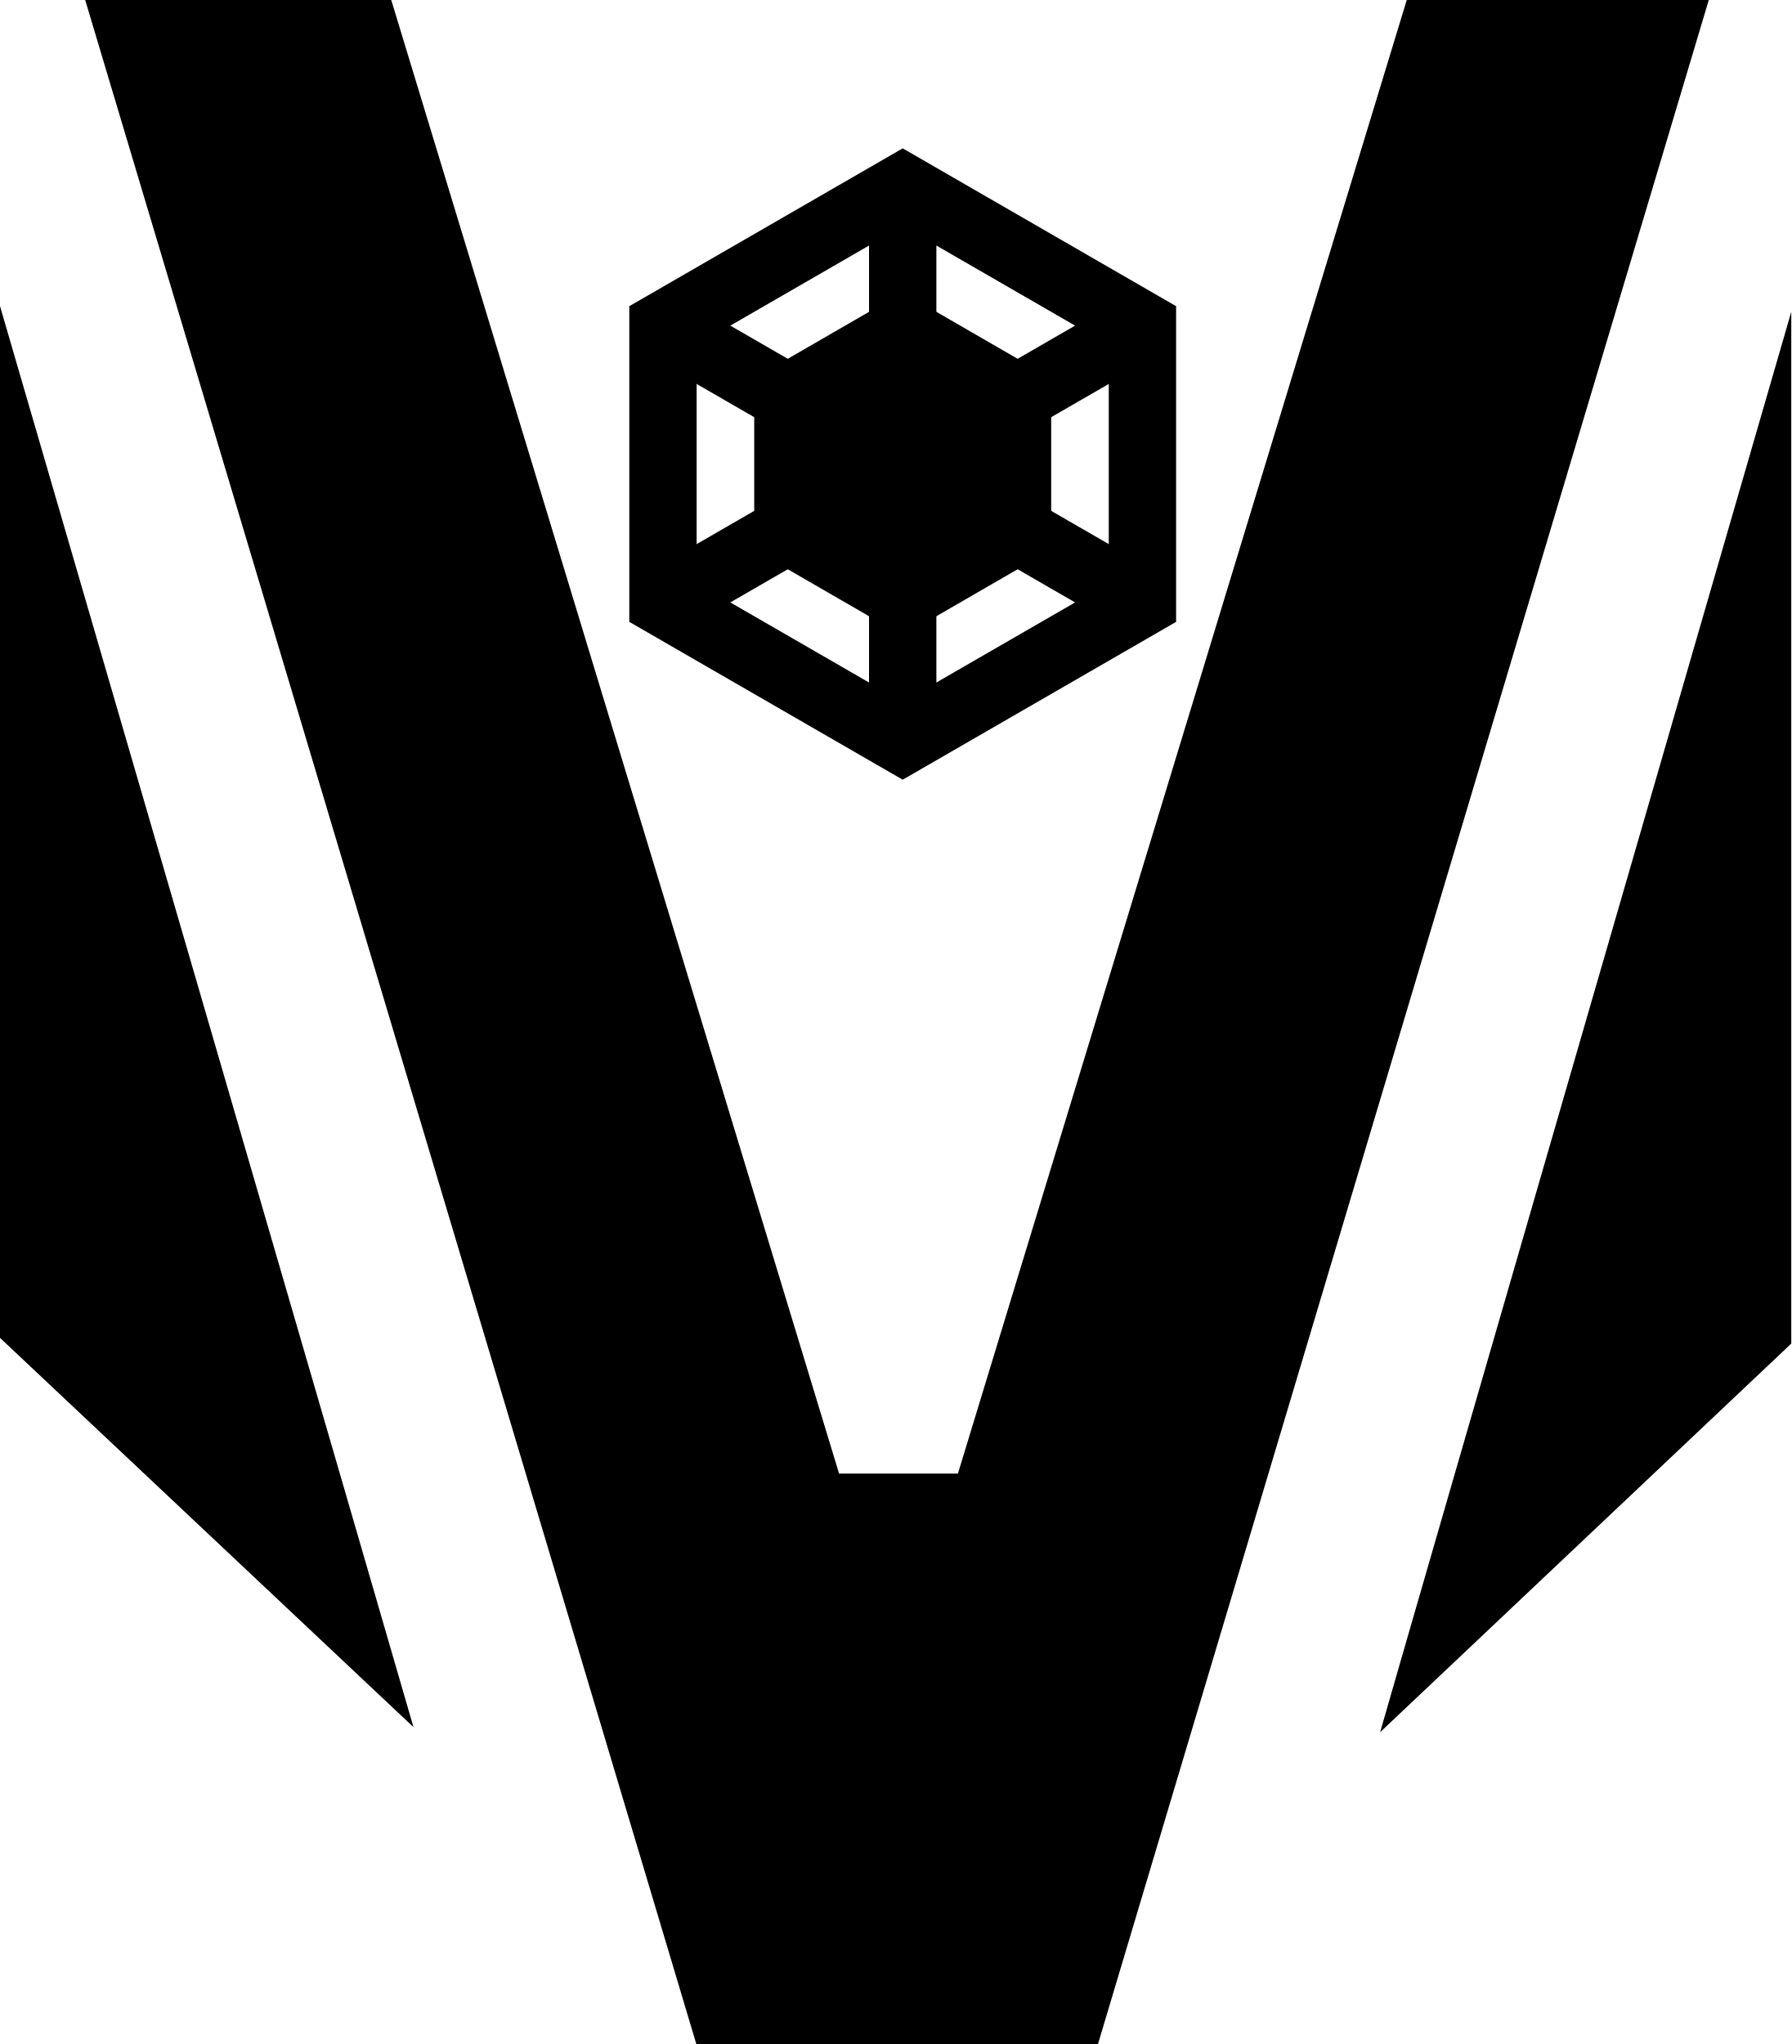
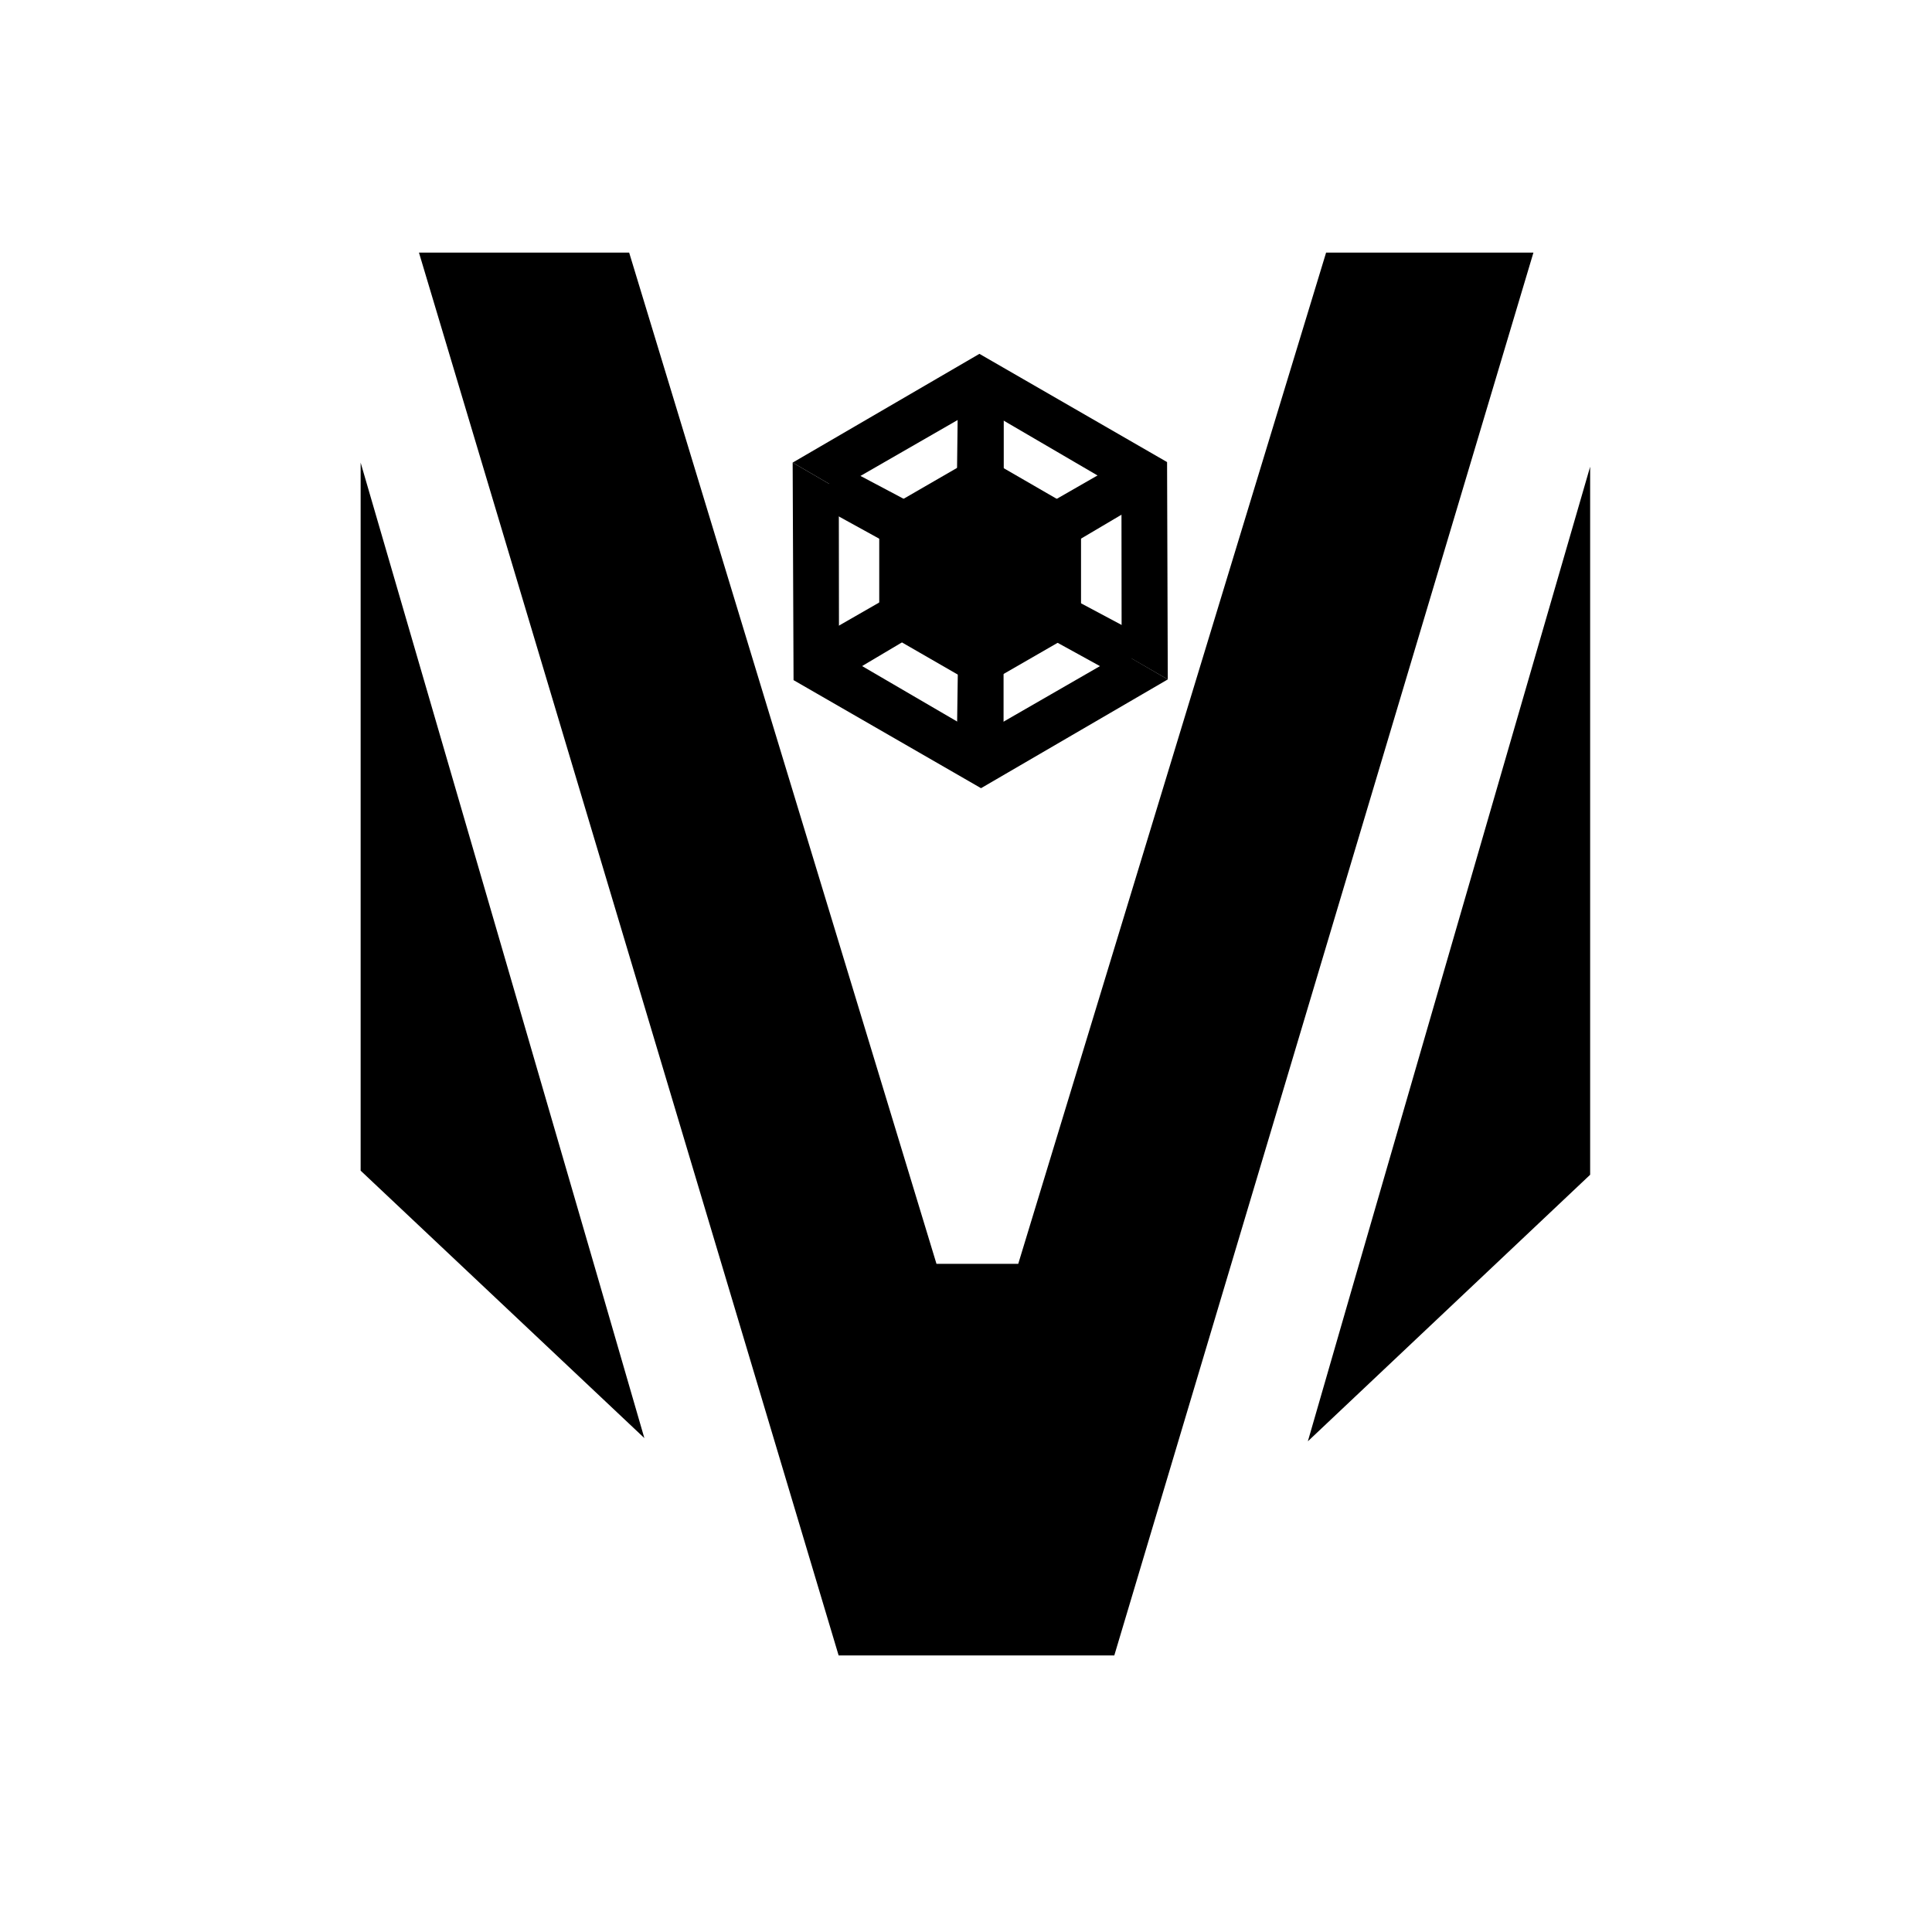
- <svg xmlns="http://www.w3.org/2000/svg" version="1.1" x="0px" y="0px" viewBox="0 0 532 607" style="enable-background:new 0 0 532 607;" xml:space="preserve">
+ <svg xmlns="http://www.w3.org/2000/svg" version="1.1" x="0px" y="0px" viewBox="0 0 1080 1080" style="enable-background:new 0 0 1080 1080;" xml:space="preserve">
  <style type="text/css">
	.st0{display:none;}
- 	.st1{display:inline;}
- 	.st2{display:inline;fill:#1A1A51;}
- 	.st3{display:inline;opacity:0.28;fill:#1A1A51;}
- 	.st4{fill:none;stroke:#000000;stroke-width:20;stroke-miterlimit:10;}
- 	.st5{stroke:#000000;stroke-miterlimit:10;}
- 	.st6{display:inline;opacity:0.1;}
+ 	.st1{display:inline;opacity:0.11;}
</style>
-   <g id="Layer_6">
-     <path d="M122.8,512.9C120.6,505,0,90.9,0,90.9v306.4" />
-     <path d="M409.9,514.4C412.1,506.4,532,92.6,532,92.6V399" />
-     <polyline points="25.3,0 206.8,607 326.1,607 507.5,0 417.8,0 284.5,437.6 249.2,437.6 116.2,0  " />
+   <g id="Content" class="st0">
+     <g class="st1">
+       <path d="M257.8,384.5c0,0,39.1,66.7,77.1,76.8l167.7,44.5c6.1,1.6,11.6-4,10-10l-45.1-168c-0.3-1.3-0.7-2.5-1.1-3.8    c-12-39.1-49-65.2-90.1-65.2H201.4c-6.5,0-10.7,6.8-7.8,12.6C223,328.7,257.8,384.5,257.8,384.5z" />
+       <path d="M453.1,235.3c26.4,19.8,45.8,48.1,54.8,81.6L537.7,428c1.1,4.1,4.6,6.1,8.1,6c3.5,0.1,7-1.9,8.1-6l29.8-111.1    c9-33.5,28.3-61.8,54.8-81.6c3-2.3,4-6.4,2.1-9.7c0,0,0,0,0-0.1c-19.6-34.2-54.7-54.6-94-54.7h0c-0.3,0-0.5,0-0.8,0    c-0.3,0-0.5,0-0.8,0h0c-39.3,0.1-74.4,20.5-94,54.7c0,0,0,0,0,0.1C449.1,228.9,450.1,233.1,453.1,235.3z" />
+       <path d="M233.2,631.9C233.2,631.9,233.2,631.9,233.2,631.9c3.4,1.9,7.5,0.9,9.8-2.1c19.7-26.5,47.9-45.9,81.3-54.9L435.1,545    c2.7-0.7,4.5-2.5,5.4-4.6h0.7c0-0.6,0-1.1-0.2-1.6c0.1-0.3,0.1-0.6,0.1-0.9h0c0-0.1,0-0.3,0-0.4c0.1-0.5,0.1-1.1,0.1-1.6h-0.7    c-0.9-2.1-2.7-3.9-5.4-4.6l-110.9-29.4c-33.5-8.9-61.7-28.2-81.6-54.6c-2.3-3-6.4-4-9.7-2.1c0,0,0,0-0.1,0    c-33.1,19.2-53.1,53.1-54.1,91.2h0c0,0.5,0,1,0,1.5h0c0,0.5,0,0.9,0,1.4c0,0.6,0,1.1,0,1.6h0.1c0.5,18.5,5.6,36,14.4,51.2    C202.6,608.4,216.2,622.1,233.2,631.9z" />
+       <path d="M468.4,748.4l44.4-168.2c1.6-6.1-3.9-11.6-10-10l-167.6,45.2c-37.8,10.2-76.6,76.7-76.6,76.7s-34,55.3-63,112.5    c-2.9,5.8,1.3,12.5,7.8,12.5H378c40.8,0,77.6-26.1,89.3-65C467.7,750.9,468,749.7,468.4,748.4z" />
+       <path d="M624,327.8l-45.1,168c-1.6,6.1,3.9,11.6,10,10l167.7-44.5c38-10.1,77.1-76.8,77.1-76.8s34.8-55.8,64.2-113.2    c2.9-5.8-1.3-12.6-7.8-12.6H715.2c-41.1,0-78.2,26.1-90.1,65.2C624.8,325.2,624.4,326.5,624,327.8z" />
+       <path d="M912.8,537.9c0-0.5,0-1,0-1.5h0c-1-38.1-21.1-72-54.1-91.2c0,0,0,0-0.1,0c-3.3-1.9-7.4-0.9-9.7,2.1    c-19.8,26.4-48.1,45.7-81.6,54.6l-110.9,29.4c-2.7,0.7-4.5,2.5-5.4,4.6h-0.7c0,0.6,0,1.1,0.1,1.6c0,0.1,0,0.3,0,0.4h0    c0,0.3,0,0.6,0.1,0.9c-0.1,0.5-0.2,1.1-0.2,1.6h0.7c0.9,2.1,2.7,3.9,5.4,4.6l110.8,29.9c33.4,9,61.6,28.4,81.3,54.9    c2.3,3,6.4,4,9.7,2.1c0,0,0,0,0,0c17-9.8,30.7-23.5,40-39.7c8.8-15.3,13.9-32.8,14.4-51.2h0.1c0-0.6,0-1.1,0-1.6    C912.9,538.9,912.9,538.4,912.8,537.9L912.8,537.9z" />
+       <path d="M637.2,840.9c-26.3-19.9-45.6-48.3-54.4-81.8l-29.3-111.2c-1-3.7-3.9-5.7-7.1-6v0c-0.2,0-0.4,0-0.6,0c-0.2,0-0.4,0-0.6,0    v0c-3.1,0.3-6.1,2.3-7.1,6l-29.3,111.2c-8.8,33.5-28.1,61.9-54.4,81.8c-3,2.3-4,6.5-2.1,9.7c0,0,0,0,0,0.1    c19.5,33.7,54.1,53.9,92.8,54.3v0c0.2,0,0.4,0,0.6,0c0.2,0,0.4,0,0.6,0v0c38.7-0.4,73.4-20.6,92.8-54.3c0,0,0,0,0-0.1    C641.2,847.4,640.2,843.2,637.2,840.9z" />
+       <path d="M833,692.1c0,0-38.8-66.5-76.6-76.7l-167.6-45.2c-6.1-1.6-11.6,3.9-10,10l44.4,168.2c0.3,1.3,0.7,2.5,1.1,3.8    c11.7,38.9,48.5,65,89.3,65h174.7c6.5,0,10.7-6.8,7.8-12.5C867,747.4,833,692.1,833,692.1z" />
+     </g>
  </g>
-   <g id="Layer_7" class="st0">
-     <polyline class="st1" points="207.4,100.3 233.1,175.5 303.4,175.5 329.8,100.3  " />
-   </g>
-   <g id="Layer_1" class="st0">
-     <path class="st2" d="M26,0c29.7,0,59.4,0,90,0c4,13.2,7.9,26.4,12,40c2.6,8.5,5.2,17,7.8,25.6c1.2,4,2.4,7.9,3.6,11.9   c0.3,1,0.6,1.9,0.9,2.9c6.1,20.1,12.2,40.1,18.3,60.2c0.6,2.1,1.3,4.2,1.9,6.2c4.9,16.3,9.8,32.5,14.6,48.8   c3.3,11.1,6.6,22.1,10.1,33.1c3.9,12.5,7.7,25,11.5,37.5c0.4,1.2,0.7,2.3,1.1,3.5c7,23,13.9,46,20.8,69   c6.6,21.8,13.1,43.5,19.8,65.3c1,3.1,1.9,6.3,2.9,9.4c0.5,1.7,1.1,3.5,1.6,5.2c0.8,2.8,1.7,5.6,2.5,8.4c0.4,1.3,0.4,1.3,0.8,2.6   c0.2,0.8,0.5,1.6,0.7,2.4c0.2,0.7,0.4,1.4,0.6,2.1c0.5,1.8,0.5,1.8,0.5,3.8c11.9,0,23.8,0,36,0c0.7-3,1.3-5.9,2-9   c0.6-2.2,1.3-4.5,1.9-6.7c0.4-1.3,0.8-2.5,1.1-3.8c0.4-1.4,0.8-2.7,1.2-4.1c0.4-1.4,0.9-2.9,1.3-4.3c1.2-3.9,2.3-7.8,3.5-11.7   c1.2-4.1,2.5-8.2,3.7-12.3c2.6-8.4,5.1-16.9,7.7-25.3c1.4-4.6,2.8-9.1,4.1-13.7c5.6-18.4,11.1-36.7,16.7-55.1   c3.5-11.5,7-23.1,10.5-34.6c0.4-1.4,0.9-2.8,1.3-4.3c5-16.3,9.9-32.7,14.8-49.1c7.4-24.7,14.9-49.3,22.4-74   c4.5-14.7,8.9-29.3,13.4-44c0.7-2.2,1.4-4.5,2-6.7c3.1-10.1,6.1-20.2,9.2-30.3c1.6-5.3,3.2-10.5,4.8-15.8c1.3-4.4,2.6-8.7,4-13.1   c0.7-2.2,1.4-4.5,2-6.7c0.5-1.5,0.5-1.5,0.9-3.1c0.3-0.9,0.6-1.9,0.9-2.9c0.4-1.2,0.4-1.2,0.8-2.5c0.5-1.7,1.1-3.4,1.7-5.1   c29.7,0,59.4,0,90,0c-10.7,36.4-10.7,36.4-15.8,52.9c-2.8,9-5.5,18.1-8.2,27.1c-3.4,11.2-6.7,22.4-10.2,33.6   c-4.4,14.1-8.6,28.2-12.8,42.4c-0.2,0.8-0.5,1.6-0.7,2.5c-6,20.2-12,40.3-17.6,60.6c-2.3,8.3-4.7,16.6-7.3,24.9   c-3.6,11.4-6.9,22.8-10.3,34.3c-7.6,26.2-15.3,52.4-23.1,78.7c-1.3,4.4-2.6,8.7-3.9,13.1c-0.3,0.9-0.5,1.7-0.8,2.6   c-4.4,15-8.8,30.1-13.2,45.2c-3.3,11.2-6.6,22.4-9.9,33.6c-5.7,19.1-11.3,38.3-16.9,57.4c-1.9,6.3-3.7,12.7-5.6,19   c-1,3.5-2.1,7-3.1,10.6c-0.4,1.3-0.4,1.3-0.8,2.6c-2.8,9.5-5.6,19-8.3,28.6c-1.2,4.2-2.4,8.4-3.7,12.6c-0.5,1.8-1.1,3.7-1.6,5.5   c-0.7,2.4-1.4,4.9-2.1,7.3c-0.2,0.7-0.4,1.4-0.6,2.1c-1.1,3.6-2.1,6.4-4.7,9.1c-2.6,0.5-2.6,0.5-5.9,0.6c-1.2,0-2.4,0-3.7,0.1   c-1.3,0-2.7,0-4,0c-1.4,0-2.8,0-4.2,0.1c-3.8,0.1-7.6,0.1-11.4,0.1c-3.1,0-6.3,0.1-9.4,0.1c-26.8,0.3-53.6-0.1-80.4-0.9   c-3.6-7.3-5.8-14.8-8-22.6c-0.4-1.4-0.8-2.7-1.2-4.1c-0.6-2.2-1.2-4.3-1.9-6.5c-2.2-7.7-4.4-15.3-6.7-23c-0.7-2.4-1.4-4.8-2.1-7.3   c-1.2-4.2-2.5-8.4-3.7-12.6c-0.8-2.7-1.6-5.4-2.4-8c-7.5-25.8-15.1-51.6-22.7-77.3c-1-3.5-2-6.9-3.1-10.4c-0.2-0.7-0.4-1.4-0.6-2.1   c-5.8-19.9-11.7-39.8-17.5-59.6c-0.9-3-1.8-6-2.6-9c-5.5-18.9-11.1-37.7-16.6-56.6c-0.2-0.6-0.4-1.3-0.6-2   c-0.9-3.1-1.8-6.2-2.7-9.3c-0.3-1.2-0.7-2.3-1-3.5c-0.3-1.2-0.7-2.3-1-3.5c-5.8-19.7-11.6-39.5-17.4-59.2   c-2.4-8.2-4.9-16.5-7.3-24.7c-0.2-0.7-0.4-1.4-0.6-2.1c-2.3-7.7-4.5-15.5-6.8-23.2c-7.3-25.4-14.9-50.6-22.6-75.9   c-1.8-5.9-3.6-11.8-5.3-17.6c-4.5-15.1-9.1-30.1-13.7-45.2c-0.5-1.7-0.5-1.7-1-3.4c-1.7-5.5-3.4-11-5.1-16.5c-0.6-2-1.2-4-1.8-6   c-0.3-0.9-0.6-1.8-0.9-2.8c-0.3-0.8-0.5-1.7-0.8-2.6c-0.2-0.7-0.5-1.5-0.7-2.2C26.9,4.8,26.5,2.4,26,0z" />
-     <path class="st3" d="M531,96c0.3,0,0.7,0,1,0c0.3,38,0.5,76.1,0.6,114.1c0,4.5,0,9,0,13.5c0,0.9,0,1.8,0,2.7   c0.1,14.5,0.1,28.9,0.3,43.4c0.1,14.9,0.2,29.7,0.2,44.6c0,9.2,0.1,18.3,0.2,27.5c0.1,6.3,0.1,12.6,0.1,18.9c0,3.6,0,7.2,0.1,10.9   c0.4,22.9,0.4,22.9-4,28.6c-2.8,2.9-6,4.9-9.4,6.9c-1.5,1.4-2.9,2.8-4.3,4.3c-2.4,2.4-4.8,4.7-7.4,6.9c-4.7,4.1-9,8.4-13.3,12.8   c-8.4,8.6-8.4,8.6-12.9,12.4c-5,4.3-9.5,8.9-14.1,13.6c-9.5,9.6-9.5,9.6-14,13.5c-5.1,4.4-9.8,9.2-14.5,14   c-5.5,5.5-10.9,11-16.8,16c-2.9,2.5-5.4,5.2-8,8C413,510,413,510,411,510c0.6-5.7,1.7-10.9,3.4-16.3c0.4-1.2,0.4-1.2,0.8-2.5   c0.6-1.8,1.1-3.6,1.7-5.4c1.6-5.1,3.1-10.2,4.7-15.3c0.3-1.1,0.7-2.2,1-3.4c4.5-14.9,8.9-29.8,13.3-44.7c2-6.9,4.1-13.9,6.1-20.8   c0.2-0.7,0.4-1.5,0.7-2.2c3.3-11,6.5-22,9.9-33.1c9.4-31,18.1-62.2,26.9-93.4c0.2-0.7,0.4-1.3,0.6-2c2-7.1,4-14.2,6-21.3   c3.2-11.2,6.3-22.3,9.6-33.4c2.5-8.7,5-17.4,7.3-26.1C511.4,158.4,520.6,127,531,96z" />
-     <path class="st3" d="M0,96c2,3,2.9,5.3,4,8.7c0.4,1.1,0.7,2.3,1.1,3.5c0.4,1.2,0.8,2.5,1.2,3.7c0.2,0.6,0.4,1.3,0.6,1.9   c3.6,11.3,7,22.7,10.1,34.2c0.3,1.1,0.6,2.2,0.9,3.3c0.3,1.2,0.6,2.4,1,3.6c0.3,1.2,0.7,2.5,1,3.7c0.6,2.3,1.3,4.7,1.9,7   c2.1,7.6,4.3,15.3,6.5,22.9c3.1,10.6,6.1,21.2,9.1,31.8c5.9,21.1,11.8,42.2,17.8,63.3c0.6,2.1,1.2,4.3,1.8,6.4   c2.1,7.4,4.2,14.7,6.3,22.1c1.1,3.9,2.2,7.7,3.3,11.6c0.9,3.1,1.8,6.2,2.7,9.3c0.3,1.1,0.6,2.2,0.9,3.3c2.2,7.8,4.6,15.5,7,23.2   c3.6,11.5,7.1,23.1,10.4,34.7c4.5,15.4,9,30.8,13.6,46.2c3.9,12.9,7.7,25.9,11.5,38.8c1.3,4.5,2.6,8.9,4,13.4   c0.3,0.9,0.6,1.9,0.9,2.8c0.5,1.8,1.1,3.5,1.6,5.3c1,3.1,1.8,5.8,1.8,9.1c-4.3-0.5-6.3-2.9-9-6c-0.5-1.5-0.5-1.5-1-3   c-0.6-0.3-1.1-0.6-1.7-0.9c-3.1-1.6-5.2-3.9-7.6-6.3c-0.8-0.8-0.8-0.8-1.5-1.6c-1.6-1.6-3.2-3.3-4.9-4.9c-2.1-2.2-4.2-4.3-6.4-6.4   c-0.5-0.5-1-1-1.6-1.6c-3.3-3.4-6.8-6.5-10.4-9.6c-4.6-4.1-8.9-8.6-13.2-13c-3.4-3.5-6.9-6.9-10.6-10c-5.8-5-11.2-10.6-16.6-16.1   c-5.1-5.2-10.2-10.2-15.7-14.9c-3.2-2.8-6.1-5.8-9-8.8c-1.2-1.2-2.4-2.4-3.5-3.6c-0.5-0.5-1-1-1.5-1.6c-1.7-1.8-1.7-1.8-4.3-3   c-3.9-4.3-3.1-8.9-3-14.5c0-1.2,0-2.5,0-3.7c0-3.4,0-6.8,0-10.2c0-3.7,0-7.4,0-11c0-6.4,0-12.7,0-19.1c0-9.2,0.1-18.4,0.1-27.6   c0-14.9,0-29.9,0.1-44.8c0-14.5,0.1-29,0.1-43.6c0-0.9,0-1.8,0-2.7c0-4.5,0-9,0-13.5C-0.2,170.5-0.1,133.3,0,96z" />
-   </g>
-   <g id="Layer_3">
-     <polygon class="st4" points="196.9,96.7 196.9,178.9 268.1,220 339.3,178.9 339.3,96.7 268.1,55.6  " />
-     <polygon class="st5" points="311.7,163 311.7,112.6 268.1,87.4 224.5,112.6 224.5,163 268.1,188.2  " />
-   </g>
-   <g id="Layer_4">
- </g>
-   <g id="Layer_5">
-     <line class="st4" x1="268.1" y1="55.6" x2="268.1" y2="137.8" />
-     <line class="st4" x1="196.9" y1="96.7" x2="268.1" y2="137.8" />
-     <line class="st4" x1="339.3" y1="96.7" x2="268.1" y2="137.8" />
-     <line class="st4" x1="196.9" y1="178.9" x2="268.1" y2="137.8" />
-     <line class="st4" x1="268.1" y1="220" x2="268.1" y2="137.8" />
-     <line class="st4" x1="339.3" y1="178.9" x2="268.1" y2="137.8" />
-   </g>
-   <g id="Layer_2" class="st0">
-     <path class="st6" d="M206.4,100.1c39.6,0,79.2,0,120,0c-1.3,5.8-2.6,11.2-4.5,16.8c-0.2,0.7-0.5,1.4-0.7,2.2   c-0.8,2.3-1.6,4.6-2.3,6.9c-0.5,1.6-1.1,3.2-1.6,4.8c-0.8,2.4-1.6,4.8-2.4,7.3c-1.7,5.1-3.4,10.2-5.1,15.3   c-0.4,1.2-0.8,2.5-1.2,3.8c-0.8,2.3-1.5,4.6-2.3,6.9c-0.3,1-0.7,2-1,3.1c-0.3,0.9-0.6,1.8-0.9,2.7c-0.9,2.2-0.9,2.2-2.9,5.2   c-2.9,0.4-2.9,0.4-6.7,0.3c-0.7,0-1.4,0-2.1,0c-2.3,0-4.5,0-6.8,0c-1.6,0-3.1,0-4.7,0c-4.1,0-8.3,0-12.4-0.1c-4.2,0-8.4,0-12.6-0.1   c-8.3,0-16.5-0.1-24.8-0.1c-2.5-5.3-4.7-10.7-6.5-16.3c-0.2-0.7-0.4-1.3-0.7-2c-0.7-2.1-1.4-4.2-2.1-6.3c-0.5-1.5-1-2.9-1.5-4.4   c-0.7-2.2-1.5-4.4-2.2-6.7c-1.5-4.5-3-9-4.5-13.6c-0.4-1.1-0.7-2.2-1.1-3.3c-0.7-2-1.3-3.9-2-5.9c-0.3-0.9-0.6-1.8-0.9-2.7   c-0.3-0.7-0.5-1.5-0.8-2.3C208.1,108,207.3,104,206.4,100.1z" />
+   <g id="Layer_2">
+     <path d="M360.2,803.9c-2.8-10.2-158.6-545.3-158.6-545.3v395.8" />
+     <path d="M731.1,805.7c2.8-10.2,157.8-544.8,157.8-544.8v395.8" />
+     <polyline points="234.2,141.2 468.8,925.4 622.9,925.4 857.2,141.2 741.3,141.2 569.2,706.5 523.5,706.5 351.7,141.2  " />
+     <polyline points="443.1,258.6 547.5,197.8 652.4,258.3 652.8,379.8 627,364.9 626.9,273.6 548,227.5 468.4,273.3  " />
+     <polyline points="652.8,379.8 548.4,440.6 443.6,380.2 443.1,258.6 468.9,273.6 469,364.8 548,410.9 627.5,365.1  " />
+     <polygon points="535.5,220.1 534.9,269.9 561.1,270.3 561.1,220.6  " />
+     <polygon points="457.1,282.2 500.7,306.2 513.4,283.2 469.4,259.9  " />
+     <polygon points="500.2,331.8 457,356.6 470,379.4 512.8,354  " />
+     <polygon points="582.8,354.7 626.4,378.7 639.1,355.8 595.2,332.4  " />
+     <polygon points="626.2,258.5 583,283.3 596,306 638.8,280.7  " />
+     <polygon points="535.5,370.7 534.8,420.5 561,420.9 561,371.2  " />
+     <polygon points="604.3,351.8 604.3,286.7 547.9,254.1 491.5,286.7 491.5,351.8 547.9,384.3  " />
  </g>
</svg>
